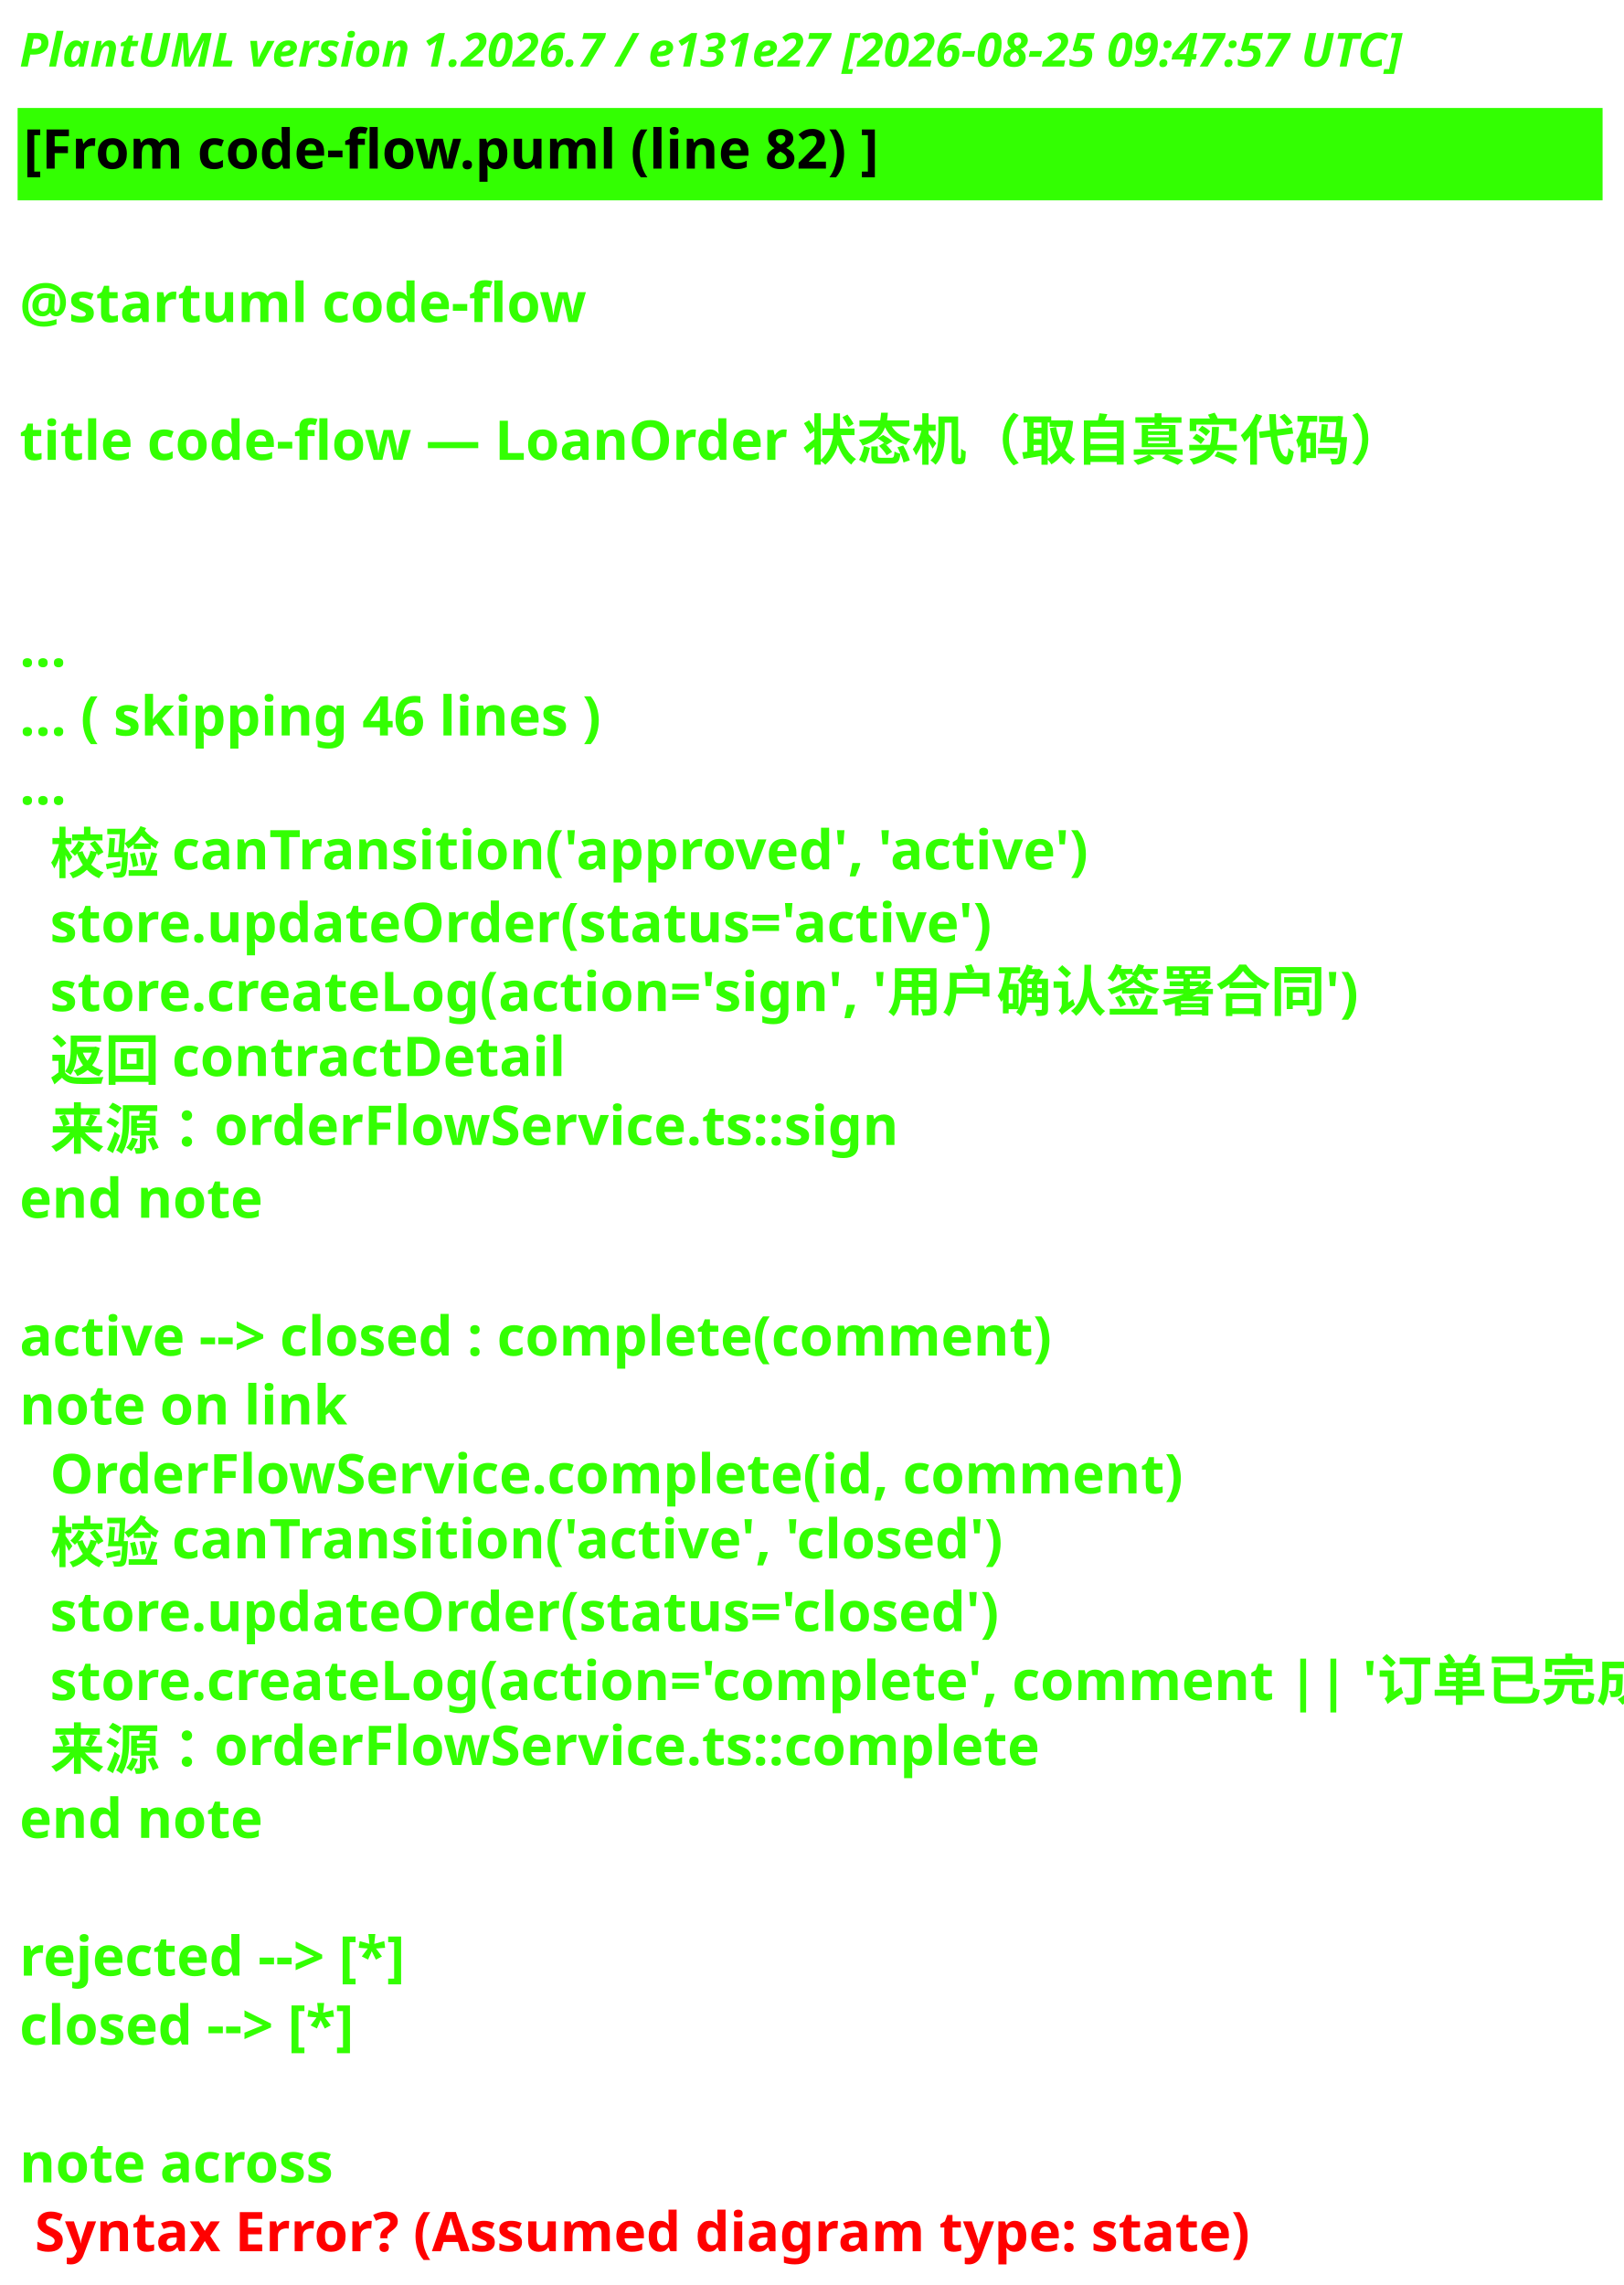
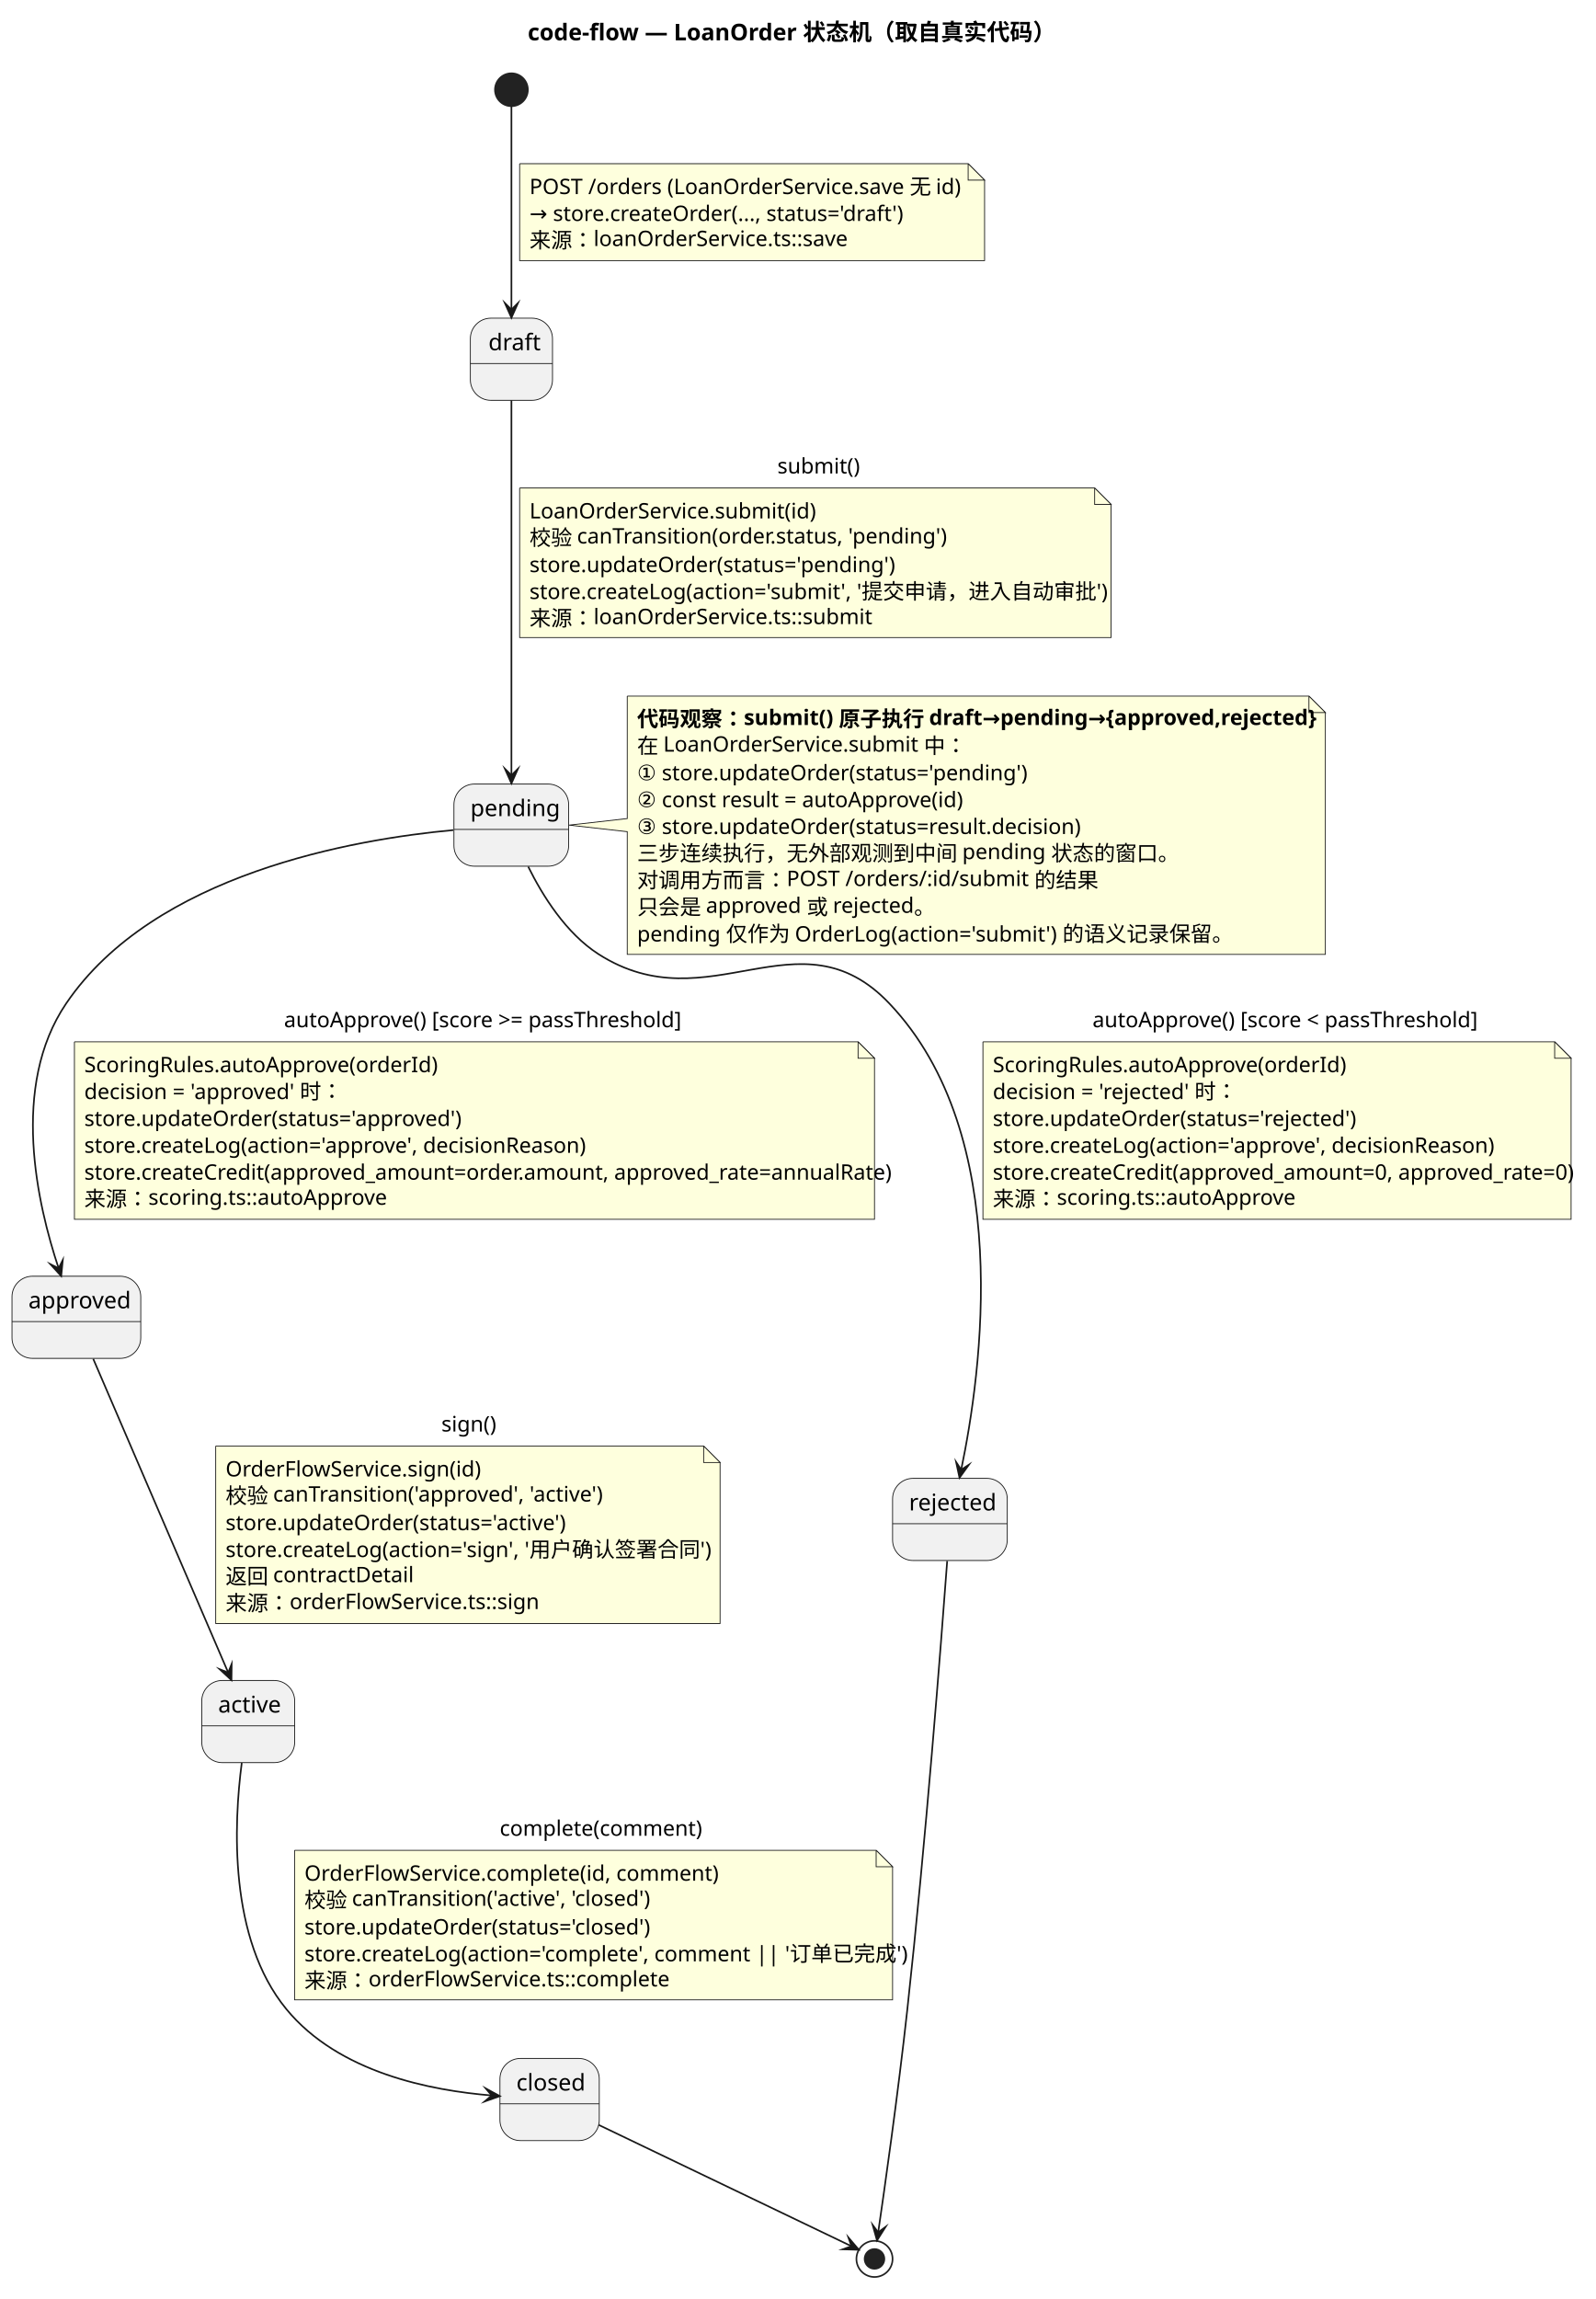
- <svg xmlns="http://www.w3.org/2000/svg" version="1.1" style="width:415px;height:584px;background:#000000;" width="415px" height="584px" viewBox="0 0 415 584" zoomAndPan="magnify" preserveAspectRatio="none" contentStyleType="text/css">
+ <svg xmlns="http://www.w3.org/2000/svg" version="1.1" data-diagram-type="STATE" style="width:971px;height:1399px;background:#FFFFFF;" width="971px" height="1399px" viewBox="0 0 971 1399" zoomAndPan="magnify" preserveAspectRatio="none" contentStyleType="text/css">
  <defs />
  <g font-family="sans-serif" lengthAdjust="spacing">
-     <text x="5" y="17" fill="#33FF02" font-size="12" textLength="360.188" font-weight="700" font-style="italic">PlantUML version 1.2026.7 / e131e27 [2026-08-25 09:47:57 UTC]</text>
-     <rect x="5" y="28.094" width="404.134" height="22.609" fill="#33FF02" style="stroke:#33FF02;stroke-width:1;" />
-     <text x="6" y="43.094" fill="#000" font-size="14" textLength="211.559" font-weight="700">[From code-flow.puml (line 82) ]</text>
-     <text x="5" y="64.703" fill="#33FF02" font-size="14" font-weight="700"> </text>
-     <text x="5" y="82.313" fill="#33FF02" font-size="14" textLength="138.106" font-weight="700">@startuml code-flow</text>
-     <text x="5" y="99.922" fill="#33FF02" font-size="14" font-weight="700"> </text>
-     <text x="5" y="117.531" fill="#33FF02" font-size="14" textLength="350.595" font-weight="700">title code-flow — LoanOrder 状态机（取自真实代码）</text>
-     <text x="5" y="135.141" fill="#33FF02" font-size="14" font-weight="700"> </text>
-     <text x="5" y="152.75" fill="#33FF02" font-size="14" font-weight="700"> </text>
-     <text x="5" y="170.359" fill="#33FF02" font-size="14" textLength="11.669" font-weight="700">...</text>
-     <text x="5" y="187.969" fill="#33FF02" font-size="14" textLength="145.476" font-weight="700">... ( skipping 46 lines )</text>
-     <text x="5" y="205.578" fill="#33FF02" font-size="14" textLength="11.669" font-weight="700">...</text>
-     <text x="12.779" y="223.188" fill="#33FF02" font-size="14" textLength="257.688" font-weight="700">校验 canTransition('approved', 'active')</text>
-     <text x="12.779" y="240.797" fill="#33FF02" font-size="14" textLength="227.227" font-weight="700">store.updateOrder(status='active')</text>
-     <text x="12.779" y="258.406" fill="#33FF02" font-size="14" textLength="329.137" font-weight="700">store.createLog(action='sign', '用户确认签署合同')</text>
-     <text x="12.779" y="276.016" fill="#33FF02" font-size="14" textLength="126.123" font-weight="700">返回 contractDetail</text>
-     <text x="12.779" y="293.625" fill="#33FF02" font-size="14" textLength="215.243" font-weight="700">来源：orderFlowService.ts::sign</text>
-     <text x="5" y="311.234" fill="#33FF02" font-size="14" textLength="58.331" font-weight="700">end note</text>
-     <text x="5" y="328.844" fill="#33FF02" font-size="14" font-weight="700"> </text>
-     <text x="5" y="346.453" fill="#33FF02" font-size="14" textLength="254.789" font-weight="700">active --&gt; closed : complete(comment)</text>
-     <text x="5" y="364.063" fill="#33FF02" font-size="14" textLength="78.552" font-weight="700">note on link</text>
-     <text x="12.779" y="381.672" fill="#33FF02" font-size="14" textLength="276.958" font-weight="700">OrderFlowService.complete(id, comment)</text>
-     <text x="12.779" y="399.281" fill="#33FF02" font-size="14" textLength="239.025" font-weight="700">校验 canTransition('active', 'closed')</text>
-     <text x="12.779" y="416.891" fill="#33FF02" font-size="14" textLength="231.882" font-weight="700">store.updateOrder(status='closed')</text>
-     <text x="12.779" y="434.5" fill="#33FF02" font-size="14" textLength="396.354" font-weight="700">store.createLog(action='complete', comment || '订单已完成')</text>
-     <text x="12.779" y="452.109" fill="#33FF02" font-size="14" textLength="247.926" font-weight="700">来源：orderFlowService.ts::complete</text>
-     <text x="5" y="469.719" fill="#33FF02" font-size="14" textLength="58.331" font-weight="700">end note</text>
-     <text x="5" y="487.328" fill="#33FF02" font-size="14" font-weight="700"> </text>
-     <text x="5" y="504.938" fill="#33FF02" font-size="14" textLength="93.748" font-weight="700">rejected --&gt; [*]</text>
-     <text x="5" y="522.547" fill="#33FF02" font-size="14" textLength="84.403" font-weight="700">closed --&gt; [*]</text>
-     <text x="5" y="540.156" fill="#33FF02" font-size="14" font-weight="700"> </text>
-     <text x="5" y="557.766" fill="#33FF02" font-size="14" textLength="78.586" font-weight="700" text-decoration="wavy underline">note across</text>
-     <text x="8.89" y="575.375" fill="#F00" font-size="14" textLength="301.082" font-weight="700">Syntax Error? (Assumed diagram type: state)</text>
+     <g class="title" data-source-line="8">
+       <text x="321.242" y="24.533" fill="#000" font-size="14" textLength="321.815" font-weight="700">code-flow — LoanOrder 状态机（取自真实代码）</text>
+     </g>
+     <g class="entity" data-qualified-name="draft" id="ent0001" data-source-line="20">
+       <rect x="286.3" y="193.609" width="50" height="50" fill="#F1F1F1" style="stroke:#181818;stroke-width:0.5;" rx="12.5" ry="12.5" />
+       <line x1="286.3" y1="221.219" x2="336.3" y2="221.219" style="stroke:#181818;stroke-width:0.5;" />
+       <text x="297.293" y="213.143" fill="#000" font-size="14" textLength="28.014">draft</text>
+     </g>
+     <g class="entity" data-qualified-name="pending" id="ent0002" data-source-line="21">
+       <rect x="276.3" y="477.109" width="69.827" height="50" fill="#F1F1F1" style="stroke:#181818;stroke-width:0.5;" rx="12.5" ry="12.5" />
+       <line x1="276.3" y1="504.719" x2="346.127" y2="504.719" style="stroke:#181818;stroke-width:0.5;" />
+       <text x="286.3" y="496.643" fill="#000" font-size="14" textLength="49.827">pending</text>
+     </g>
+     <g class="entity" data-qualified-name="approved" id="ent0003" data-source-line="22">
+       <rect x="7.3" y="776.609" width="78.379" height="50" fill="#F1F1F1" style="stroke:#181818;stroke-width:0.5;" rx="12.5" ry="12.5" />
+       <line x1="7.3" y1="804.219" x2="85.679" y2="804.219" style="stroke:#181818;stroke-width:0.5;" />
+       <text x="17.3" y="796.143" fill="#000" font-size="14" textLength="58.379">approved</text>
+     </g>
+     <g class="entity" data-qualified-name="rejected" id="ent0004" data-source-line="23">
+       <rect x="543.3" y="899.609" width="69.807" height="50" fill="#F1F1F1" style="stroke:#181818;stroke-width:0.5;" rx="12.5" ry="12.5" />
+       <line x1="543.3" y1="927.219" x2="613.107" y2="927.219" style="stroke:#181818;stroke-width:0.5;" />
+       <text x="553.3" y="919.143" fill="#000" font-size="14" textLength="49.807">rejected</text>
+     </g>
+     <g class="entity" data-qualified-name="active" id="ent0005" data-source-line="24">
+       <rect x="122.8" y="1022.609" width="56.572" height="50" fill="#F1F1F1" style="stroke:#181818;stroke-width:0.5;" rx="12.5" ry="12.5" />
+       <line x1="122.8" y1="1050.219" x2="179.372" y2="1050.219" style="stroke:#181818;stroke-width:0.5;" />
+       <text x="132.8" y="1042.143" fill="#000" font-size="14" textLength="36.572">active</text>
+     </g>
+     <g class="entity" data-qualified-name="closed" id="ent0006" data-source-line="25">
+       <rect x="304.3" y="1252.609" width="60.469" height="50" fill="#F1F1F1" style="stroke:#181818;stroke-width:0.5;" rx="12.5" ry="12.5" />
+       <line x1="304.3" y1="1280.219" x2="364.769" y2="1280.219" style="stroke:#181818;stroke-width:0.5;" />
+       <text x="314.3" y="1272.143" fill="#000" font-size="14" textLength="40.469">closed</text>
+     </g>
+     <g class="start_entity" data-qualified-name=".start." id="ent0007" data-source-line="13">
+       <ellipse cx="311.3" cy="54.609" rx="10" ry="10" fill="#222" style="stroke:#222;stroke-width:1;" />
+     </g>
+     <g class="end_entity" data-qualified-name=".end." id="ent0014" data-source-line="75">
+       <ellipse cx="532.3" cy="1374.609" rx="11" ry="11" fill="none" style="stroke:#222;stroke-width:1;" />
+       <ellipse cx="532.3" cy="1374.609" rx="6" ry="6" fill="#222" style="stroke:#222;stroke-width:1;" />
+     </g>
+     <g class="entity" data-qualified-name="GMN17" id="ent0018" data-source-line="82">
+       <path d="M381.8,423.609 L381.8,498.109 L346.4,502.109 L381.8,506.109 L381.8,580.773 A0,0 0 0 0 381.8,580.773 L806.733,580.773 A0,0 0 0 0 806.733,580.773 L806.733,433.609 L796.733,423.609 L381.8,423.609 A0,0 0 0 0 381.8,423.609" style="stroke:#181818;stroke-width:0.5;" fill="#FEFFDD" />
+       <path d="M796.733,423.609 L796.733,433.609 L806.733,433.609 L796.733,423.609" style="stroke:#181818;stroke-width:0.5;" fill="#FEFFDD" />
+       <text x="387.8" y="442.104" fill="#000" font-size="13" textLength="403.933" font-weight="700">代码观察：submit() 原子执行 draft→pending→{approved,rejected}</text>
+       <text x="387.8" y="458.456" fill="#000" font-size="13" textLength="193.623">在 LoanOrderService.submit 中：</text>
+       <text x="387.8" y="474.808" fill="#000" font-size="13" textLength="222.479">① store.updateOrder(status='pending')</text>
+       <text x="387.8" y="491.159" fill="#000" font-size="13" textLength="188.595">② const result = autoApprove(id)</text>
+       <text x="387.8" y="507.511" fill="#000" font-size="13" textLength="254.344">③ store.updateOrder(status=result.decision)</text>
+       <text x="387.8" y="523.862" fill="#000" font-size="13" textLength="326.492">三步连续执行，无外部观测到中间 pending 状态的窗口。</text>
+       <text x="387.8" y="540.214" fill="#000" font-size="13" textLength="272.321">对调用方而言：POST /orders/:id/submit 的结果</text>
+       <text x="387.8" y="556.565" fill="#000" font-size="13" textLength="176.293">只会是 approved 或 rejected。</text>
+       <text x="387.8" y="572.917" fill="#000" font-size="13" textLength="349.216">pending 仅作为 OrderLog(action='submit') 的语义记录保留。</text>
+     </g>
+     <g class="link" data-entity-1="ent0007" data-entity-2="ent0001" id="lnk8" data-source-line="13" data-link-type="dependency">
+       <path d="M311.3,64.779 C311.3,89.279 311.3,151.849 311.3,188.389" style="stroke:#181818;stroke-width:1;" fill="none" id="*start*-to-draft" />
+       <polygon points="311.3,193.389,315.3,184.389,311.3,188.389,307.3,184.389,311.3,193.389" fill="#181818" style="stroke:#181818;stroke-width:1;stroke-linejoin:miter;stroke-miterlimit:10;" />
+       <path d="M316.3,99.609 L316.3,158.609 L599.3,158.609 L599.3,109.609 L589.3,99.609 L316.3,99.609" style="stroke:#181818;stroke-width:0.5;" fill="#FEFFDD" />
+       <path d="M589.3,99.609 L589.3,109.609 L599.3,109.609 L589.3,99.609" style="stroke:#181818;stroke-width:0.5;" fill="#FEFFDD" />
+       <text x="322.3" y="118.104" fill="#000" font-size="13" textLength="262.26">POST /orders  (LoanOrderService.save 无 id)</text>
+       <text x="322.3" y="134.456" fill="#000" font-size="13" textLength="216.671">→ store.createOrder(..., status='draft')</text>
+       <text x="322.3" y="150.808" fill="#000" font-size="13" textLength="188.563">来源：loanOrderService.ts::save</text>
+     </g>
+     <g class="link" data-entity-1="ent0001" data-entity-2="ent0002" id="lnk9" data-source-line="27" data-link-type="dependency">
+       <path d="M311.3,243.609 C311.3,296.659 311.3,418.409 311.3,471.769" style="stroke:#181818;stroke-width:1;" fill="none" id="draft-to-pending" />
+       <polygon points="311.3,476.769,315.3,467.769,311.3,471.769,307.3,467.769,311.3,476.769" fill="#181818" style="stroke:#181818;stroke-width:1;stroke-linejoin:miter;stroke-miterlimit:10;" />
+       <text x="473.183" y="288.104" fill="#000" font-size="13" textLength="46.947">submit()</text>
+       <path d="M316.3,296.961 L316.3,387.961 L676.3,387.961 L676.3,306.961 L666.3,296.961 L316.3,296.961" style="stroke:#181818;stroke-width:0.5;" fill="#FEFFDD" />
+       <path d="M666.3,296.961 L666.3,306.961 L676.3,306.961 L666.3,296.961" style="stroke:#181818;stroke-width:0.5;" fill="#FEFFDD" />
+       <text x="322.3" y="315.456" fill="#000" font-size="13" textLength="166.175">LoanOrderService.submit(id)</text>
+       <text x="322.3" y="331.808" fill="#000" font-size="13" textLength="243.407">校验 canTransition(order.status, 'pending')</text>
+       <text x="322.3" y="348.159" fill="#000" font-size="13" textLength="207.67">store.updateOrder(status='pending')</text>
+       <text x="322.3" y="364.511" fill="#000" font-size="13" textLength="339.714">store.createLog(action='submit', '提交申请，进入自动审批')</text>
+       <text x="322.3" y="380.862" fill="#000" font-size="13" textLength="199.393">来源：loanOrderService.ts::submit</text>
+     </g>
+     <g class="link" data-entity-1="ent0002" data-entity-2="ent0003" id="lnk10" data-source-line="36" data-link-type="dependency">
+       <path d="M275.89,505.129 C215.5,510.699 93.9,531.679 40.3,610.609 C6,661.119 22.834,733.104 35.684,771.784" style="stroke:#181818;stroke-width:1;" fill="none" id="pending-to-approved" />
+       <polygon points="37.26,776.529,38.219,766.727,35.684,771.784,30.627,769.249,37.26,776.529" fill="#181818" style="stroke:#181818;stroke-width:1;stroke-linejoin:miter;stroke-miterlimit:10;" />
+       <text x="172.883" y="625.104" fill="#000" font-size="13" textLength="232.68">autoApprove() [score &gt;= passThreshold]</text>
+       <path d="M45.3,633.961 L45.3,741.961 L532.3,741.961 L532.3,643.961 L522.3,633.961 L45.3,633.961" style="stroke:#181818;stroke-width:0.5;" fill="#FEFFDD" />
+       <path d="M522.3,633.961 L522.3,643.961 L532.3,643.961 L522.3,633.961" style="stroke:#181818;stroke-width:0.5;" fill="#FEFFDD" />
+       <text x="51.3" y="652.456" fill="#000" font-size="13" textLength="204.496">ScoringRules.autoApprove(orderId)</text>
+       <text x="51.3" y="668.808" fill="#000" font-size="13" textLength="151.296">decision = 'approved' 时：</text>
+       <text x="51.3" y="685.159" fill="#000" font-size="13" textLength="215.611">store.updateOrder(status='approved')</text>
+       <text x="51.3" y="701.511" fill="#000" font-size="13" textLength="292.944">store.createLog(action='approve', decisionReason)</text>
+       <text x="51.3" y="717.862" fill="#000" font-size="13" textLength="466.845">store.createCredit(approved_amount=order.amount, approved_rate=annualRate)</text>
+       <text x="51.3" y="734.214" fill="#000" font-size="13" textLength="175.576">来源：scoring.ts::autoApprove</text>
+     </g>
+     <g class="link" data-entity-1="ent0002" data-entity-2="ent0004" id="lnk11" data-source-line="46" data-link-type="dependency">
+       <path d="M321.51,527.369 C330.23,545.019 344.53,567.949 364.3,580.609 C431.5,623.629 486.32,552.789 541.3,610.609 C617.85,691.099 597.282,835.855 585.062,894.375" style="stroke:#181818;stroke-width:1;" fill="none" id="pending-to-rejected" />
+       <polygon points="584.04,899.269,589.795,891.277,585.062,894.375,581.964,889.642,584.04,899.269" fill="#181818" style="stroke:#181818;stroke-width:1;stroke-linejoin:miter;stroke-miterlimit:10;" />
+       <text x="664.999" y="625.104" fill="#000" font-size="13" textLength="225.088">autoApprove() [score &lt; passThreshold]</text>
+       <path d="M598.3,633.961 L598.3,741.961 L956.3,741.961 L956.3,643.961 L946.3,633.961 L598.3,633.961" style="stroke:#181818;stroke-width:0.5;" fill="#FEFFDD" />
+       <path d="M946.3,633.961 L946.3,643.961 L956.3,643.961 L946.3,633.961" style="stroke:#181818;stroke-width:0.5;" fill="#FEFFDD" />
+       <text x="604.3" y="652.456" fill="#000" font-size="13" textLength="204.496">ScoringRules.autoApprove(orderId)</text>
+       <text x="604.3" y="668.808" fill="#000" font-size="13" textLength="143.336">decision = 'rejected' 时：</text>
+       <text x="604.3" y="685.159" fill="#000" font-size="13" textLength="207.651">store.updateOrder(status='rejected')</text>
+       <text x="604.3" y="701.511" fill="#000" font-size="13" textLength="292.944">store.createLog(action='approve', decisionReason)</text>
+       <text x="604.3" y="717.862" fill="#000" font-size="13" textLength="337.486">store.createCredit(approved_amount=0, approved_rate=0)</text>
+       <text x="604.3" y="734.214" fill="#000" font-size="13" textLength="175.576">来源：scoring.ts::autoApprove</text>
+     </g>
+     <g class="link" data-entity-1="ent0003" data-entity-2="ent0005" id="lnk12" data-source-line="56" data-link-type="dependency">
+       <path d="M56.75,826.899 C76.88,873.669 118.824,971.137 138.914,1017.827" style="stroke:#181818;stroke-width:1;" fill="none" id="approved-to-active" />
+       <polygon points="140.89,1022.419,141.007,1012.571,138.914,1017.827,133.658,1015.733,140.89,1022.419" fill="#181818" style="stroke:#181818;stroke-width:1;stroke-linejoin:miter;stroke-miterlimit:10;" />
+       <text x="268.683" y="871.104" fill="#000" font-size="13" textLength="32.506">sign()</text>
+       <path d="M131.3,879.961 L131.3,987.961 L438.3,987.961 L438.3,889.961 L428.3,879.961 L131.3,879.961" style="stroke:#181818;stroke-width:0.5;" fill="#FEFFDD" />
+       <path d="M428.3,879.961 L428.3,889.961 L438.3,889.961 L428.3,879.961" style="stroke:#181818;stroke-width:0.5;" fill="#FEFFDD" />
+       <text x="137.3" y="898.456" fill="#000" font-size="13" textLength="150.262">OrderFlowService.sign(id)</text>
+       <text x="137.3" y="914.808" fill="#000" font-size="13" textLength="221.628">校验 canTransition('approved', 'active')</text>
+       <text x="137.3" y="931.159" fill="#000" font-size="13" textLength="195.362">store.updateOrder(status='active')</text>
+       <text x="137.3" y="947.511" fill="#000" font-size="13" textLength="286.273">store.createLog(action='sign', '用户确认签署合同')</text>
+       <text x="137.3" y="963.862" fill="#000" font-size="13" textLength="109.091">返回 contractDetail</text>
+       <text x="137.3" y="980.214" fill="#000" font-size="13" textLength="184.939">来源：orderFlowService.ts::sign</text>
+     </g>
+     <g class="link" data-entity-1="ent0005" data-entity-2="ent0006" id="lnk13" data-source-line="66" data-link-type="dependency">
+       <path d="M147.16,1072.779 C142.33,1109.519 138.97,1179.659 174.3,1222.609 C206.33,1261.549 262.567,1272.13 299.287,1275.15" style="stroke:#181818;stroke-width:1;" fill="none" id="active-to-closed" />
+       <polygon points="304.27,1275.559,295.628,1270.835,299.287,1275.15,294.972,1278.808,304.27,1275.559" fill="#181818" style="stroke:#181818;stroke-width:1;stroke-linejoin:miter;stroke-miterlimit:10;" />
+       <text x="304.172" y="1117.104" fill="#000" font-size="13" textLength="114.867">complete(comment)</text>
+       <path d="M179.3,1125.961 L179.3,1216.961 L543.3,1216.961 L543.3,1135.961 L533.3,1125.961 L179.3,1125.961" style="stroke:#181818;stroke-width:0.5;" fill="#FEFFDD" />
+       <path d="M533.3,1125.961 L533.3,1135.961 L543.3,1135.961 L533.3,1125.961" style="stroke:#181818;stroke-width:0.5;" fill="#FEFFDD" />
+       <text x="185.3" y="1144.456" fill="#000" font-size="13" textLength="239.846">OrderFlowService.complete(id, comment)</text>
+       <text x="185.3" y="1160.808" fill="#000" font-size="13" textLength="204.998">校验 canTransition('active', 'closed')</text>
+       <text x="185.3" y="1177.159" fill="#000" font-size="13" textLength="198.98">store.updateOrder(status='closed')</text>
+       <text x="185.3" y="1193.511" fill="#000" font-size="13" textLength="343.611">store.createLog(action='complete', comment || '订单已完成')</text>
+       <text x="185.3" y="1209.862" fill="#000" font-size="13" textLength="213.84">来源：orderFlowService.ts::complete</text>
+     </g>
+     <g class="link" data-entity-1="ent0004" data-entity-2="ent0014" id="lnk15" data-source-line="75" data-link-type="dependency">
+       <path d="M576.54,949.899 C572.79,1000.629 563.41,1121.509 552.3,1222.609 C546.46,1275.709 538.103,1334.082 534.543,1358.432" style="stroke:#181818;stroke-width:1;" fill="none" id="rejected-to-*end*" />
+       <polygon points="533.82,1363.379,539.08,1355.053,534.543,1358.432,531.164,1353.895,533.82,1363.379" fill="#181818" style="stroke:#181818;stroke-width:1;stroke-linejoin:miter;stroke-miterlimit:10;" />
+     </g>
+     <g class="link" data-entity-1="ent0006" data-entity-2="ent0014" id="lnk16" data-source-line="76" data-link-type="dependency">
+       <path d="M364.37,1293.039 C410.03,1314.939 489.992,1353.306 518.282,1366.886" style="stroke:#181818;stroke-width:1;" fill="none" id="closed-to-*end*" />
+       <polygon points="522.79,1369.049,516.407,1361.549,518.282,1366.886,512.945,1368.761,522.79,1369.049" fill="#181818" style="stroke:#181818;stroke-width:1;stroke-linejoin:miter;stroke-miterlimit:10;" />
+     </g>
  </g>
</svg>
